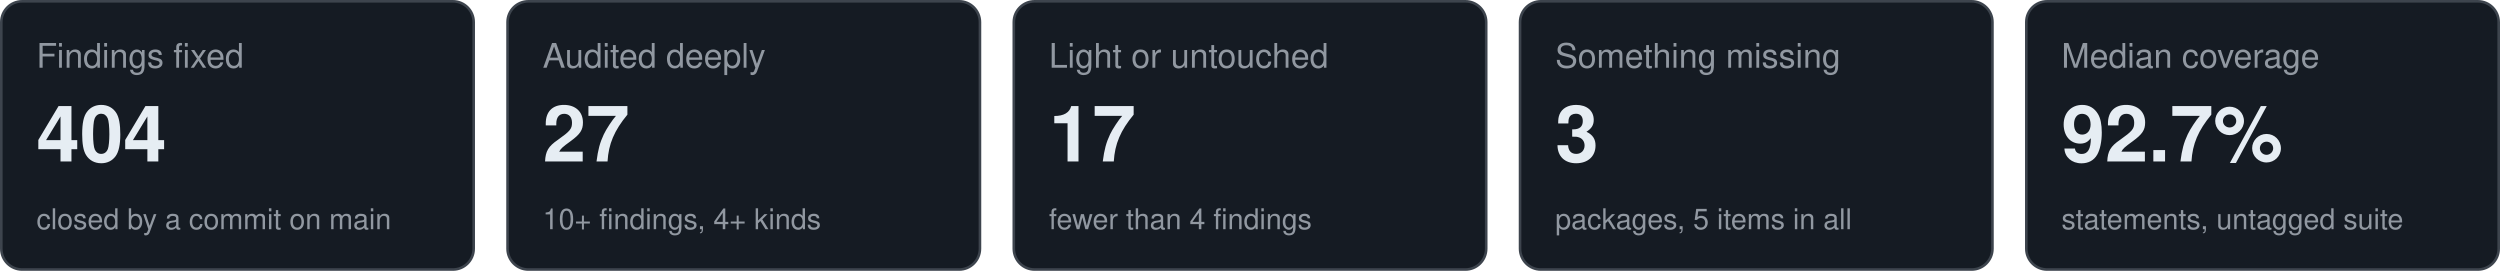
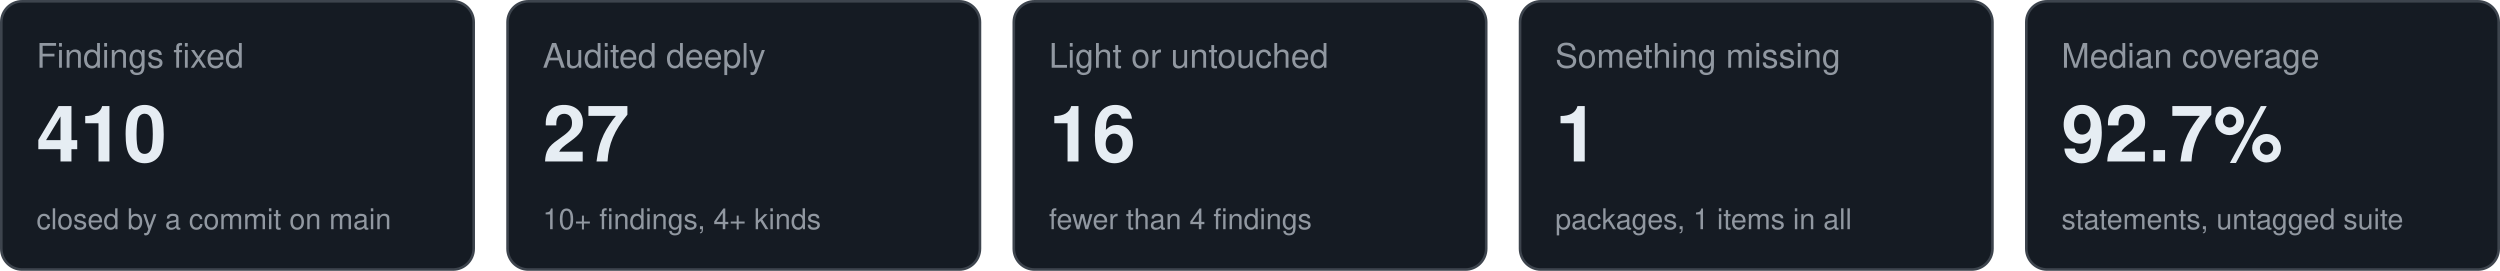
- <svg xmlns="http://www.w3.org/2000/svg" width="960" height="104" viewBox="0 0 960 104" role="img" aria-label="Audit summary: Findings fixed 404; Audited deeply 27; Light or untouched 17; Something missing 3; Median coverage 92.7%">
+ <svg xmlns="http://www.w3.org/2000/svg" width="960" height="104" viewBox="0 0 960 104" role="img" aria-label="Audit summary: Findings fixed 410; Audited deeply 27; Light or untouched 16; Something missing 1; Median coverage 92.7%">
  <rect x="0.5" y="0.5" width="181.4" height="103" rx="8" fill="#151b23" stroke="#3d444d" />
  <text x="14" y="26" font-family="-apple-system, BlinkMacSystemFont, 'Segoe UI', Helvetica, Arial, sans-serif" font-size="13" fill="#9198a1" text-anchor="start">Findings fixed</text>
-   <text x="14" y="62" font-family="-apple-system, BlinkMacSystemFont, 'Segoe UI', Helvetica, Arial, sans-serif" font-size="30" fill="#e6edf3" text-anchor="start" font-weight="600">404</text>
+   <text x="14" y="62" font-family="-apple-system, BlinkMacSystemFont, 'Segoe UI', Helvetica, Arial, sans-serif" font-size="30" fill="#e6edf3" text-anchor="start" font-weight="600">410</text>
  <text x="14" y="88" font-family="-apple-system, BlinkMacSystemFont, 'Segoe UI', Helvetica, Arial, sans-serif" font-size="11" fill="#9198a1" text-anchor="start">closed by a commit on main</text>
  <rect x="194.9" y="0.5" width="181.4" height="103" rx="8" fill="#151b23" stroke="#3d444d" />
  <text x="208.4" y="26" font-family="-apple-system, BlinkMacSystemFont, 'Segoe UI', Helvetica, Arial, sans-serif" font-size="13" fill="#9198a1" text-anchor="start">Audited deeply</text>
  <text x="208.4" y="62" font-family="-apple-system, BlinkMacSystemFont, 'Segoe UI', Helvetica, Arial, sans-serif" font-size="30" fill="#e6edf3" text-anchor="start" font-weight="600">27</text>
  <text x="208.4" y="88" font-family="-apple-system, BlinkMacSystemFont, 'Segoe UI', Helvetica, Arial, sans-serif" font-size="11" fill="#9198a1" text-anchor="start">10+ findings, 4+ kinds</text>
  <rect x="389.3" y="0.5" width="181.4" height="103" rx="8" fill="#151b23" stroke="#3d444d" />
  <text x="402.8" y="26" font-family="-apple-system, BlinkMacSystemFont, 'Segoe UI', Helvetica, Arial, sans-serif" font-size="13" fill="#9198a1" text-anchor="start">Light or untouched</text>
-   <text x="402.8" y="62" font-family="-apple-system, BlinkMacSystemFont, 'Segoe UI', Helvetica, Arial, sans-serif" font-size="30" fill="#e6edf3" text-anchor="start" font-weight="600">17</text>
+   <text x="402.8" y="62" font-family="-apple-system, BlinkMacSystemFont, 'Segoe UI', Helvetica, Arial, sans-serif" font-size="30" fill="#e6edf3" text-anchor="start" font-weight="600">16</text>
  <text x="402.8" y="88" font-family="-apple-system, BlinkMacSystemFont, 'Segoe UI', Helvetica, Arial, sans-serif" font-size="11" fill="#9198a1" text-anchor="start">fewer than 4 findings</text>
  <rect x="583.7" y="0.5" width="181.4" height="103" rx="8" fill="#151b23" stroke="#3d444d" />
  <text x="597.2" y="26" font-family="-apple-system, BlinkMacSystemFont, 'Segoe UI', Helvetica, Arial, sans-serif" font-size="13" fill="#9198a1" text-anchor="start">Something missing</text>
-   <text x="597.2" y="62" font-family="-apple-system, BlinkMacSystemFont, 'Segoe UI', Helvetica, Arial, sans-serif" font-size="30" fill="#e6edf3" text-anchor="start" font-weight="600">3</text>
-   <text x="597.2" y="88" font-family="-apple-system, BlinkMacSystemFont, 'Segoe UI', Helvetica, Arial, sans-serif" font-size="11" fill="#9198a1" text-anchor="start">packages, 5 items in all</text>
+   <text x="597.2" y="62" font-family="-apple-system, BlinkMacSystemFont, 'Segoe UI', Helvetica, Arial, sans-serif" font-size="30" fill="#e6edf3" text-anchor="start" font-weight="600">1</text>
+   <text x="597.2" y="88" font-family="-apple-system, BlinkMacSystemFont, 'Segoe UI', Helvetica, Arial, sans-serif" font-size="11" fill="#9198a1" text-anchor="start">packages, 1 items in all</text>
  <rect x="778.1" y="0.5" width="181.4" height="103" rx="8" fill="#151b23" stroke="#3d444d" />
  <text x="791.6" y="26" font-family="-apple-system, BlinkMacSystemFont, 'Segoe UI', Helvetica, Arial, sans-serif" font-size="13" fill="#9198a1" text-anchor="start">Median coverage</text>
  <text x="791.6" y="62" font-family="-apple-system, BlinkMacSystemFont, 'Segoe UI', Helvetica, Arial, sans-serif" font-size="30" fill="#e6edf3" text-anchor="start" font-weight="600">92.7%</text>
  <text x="791.6" y="88" font-family="-apple-system, BlinkMacSystemFont, 'Segoe UI', Helvetica, Arial, sans-serif" font-size="11" fill="#9198a1" text-anchor="start">statements, untagged suite</text>
</svg>
